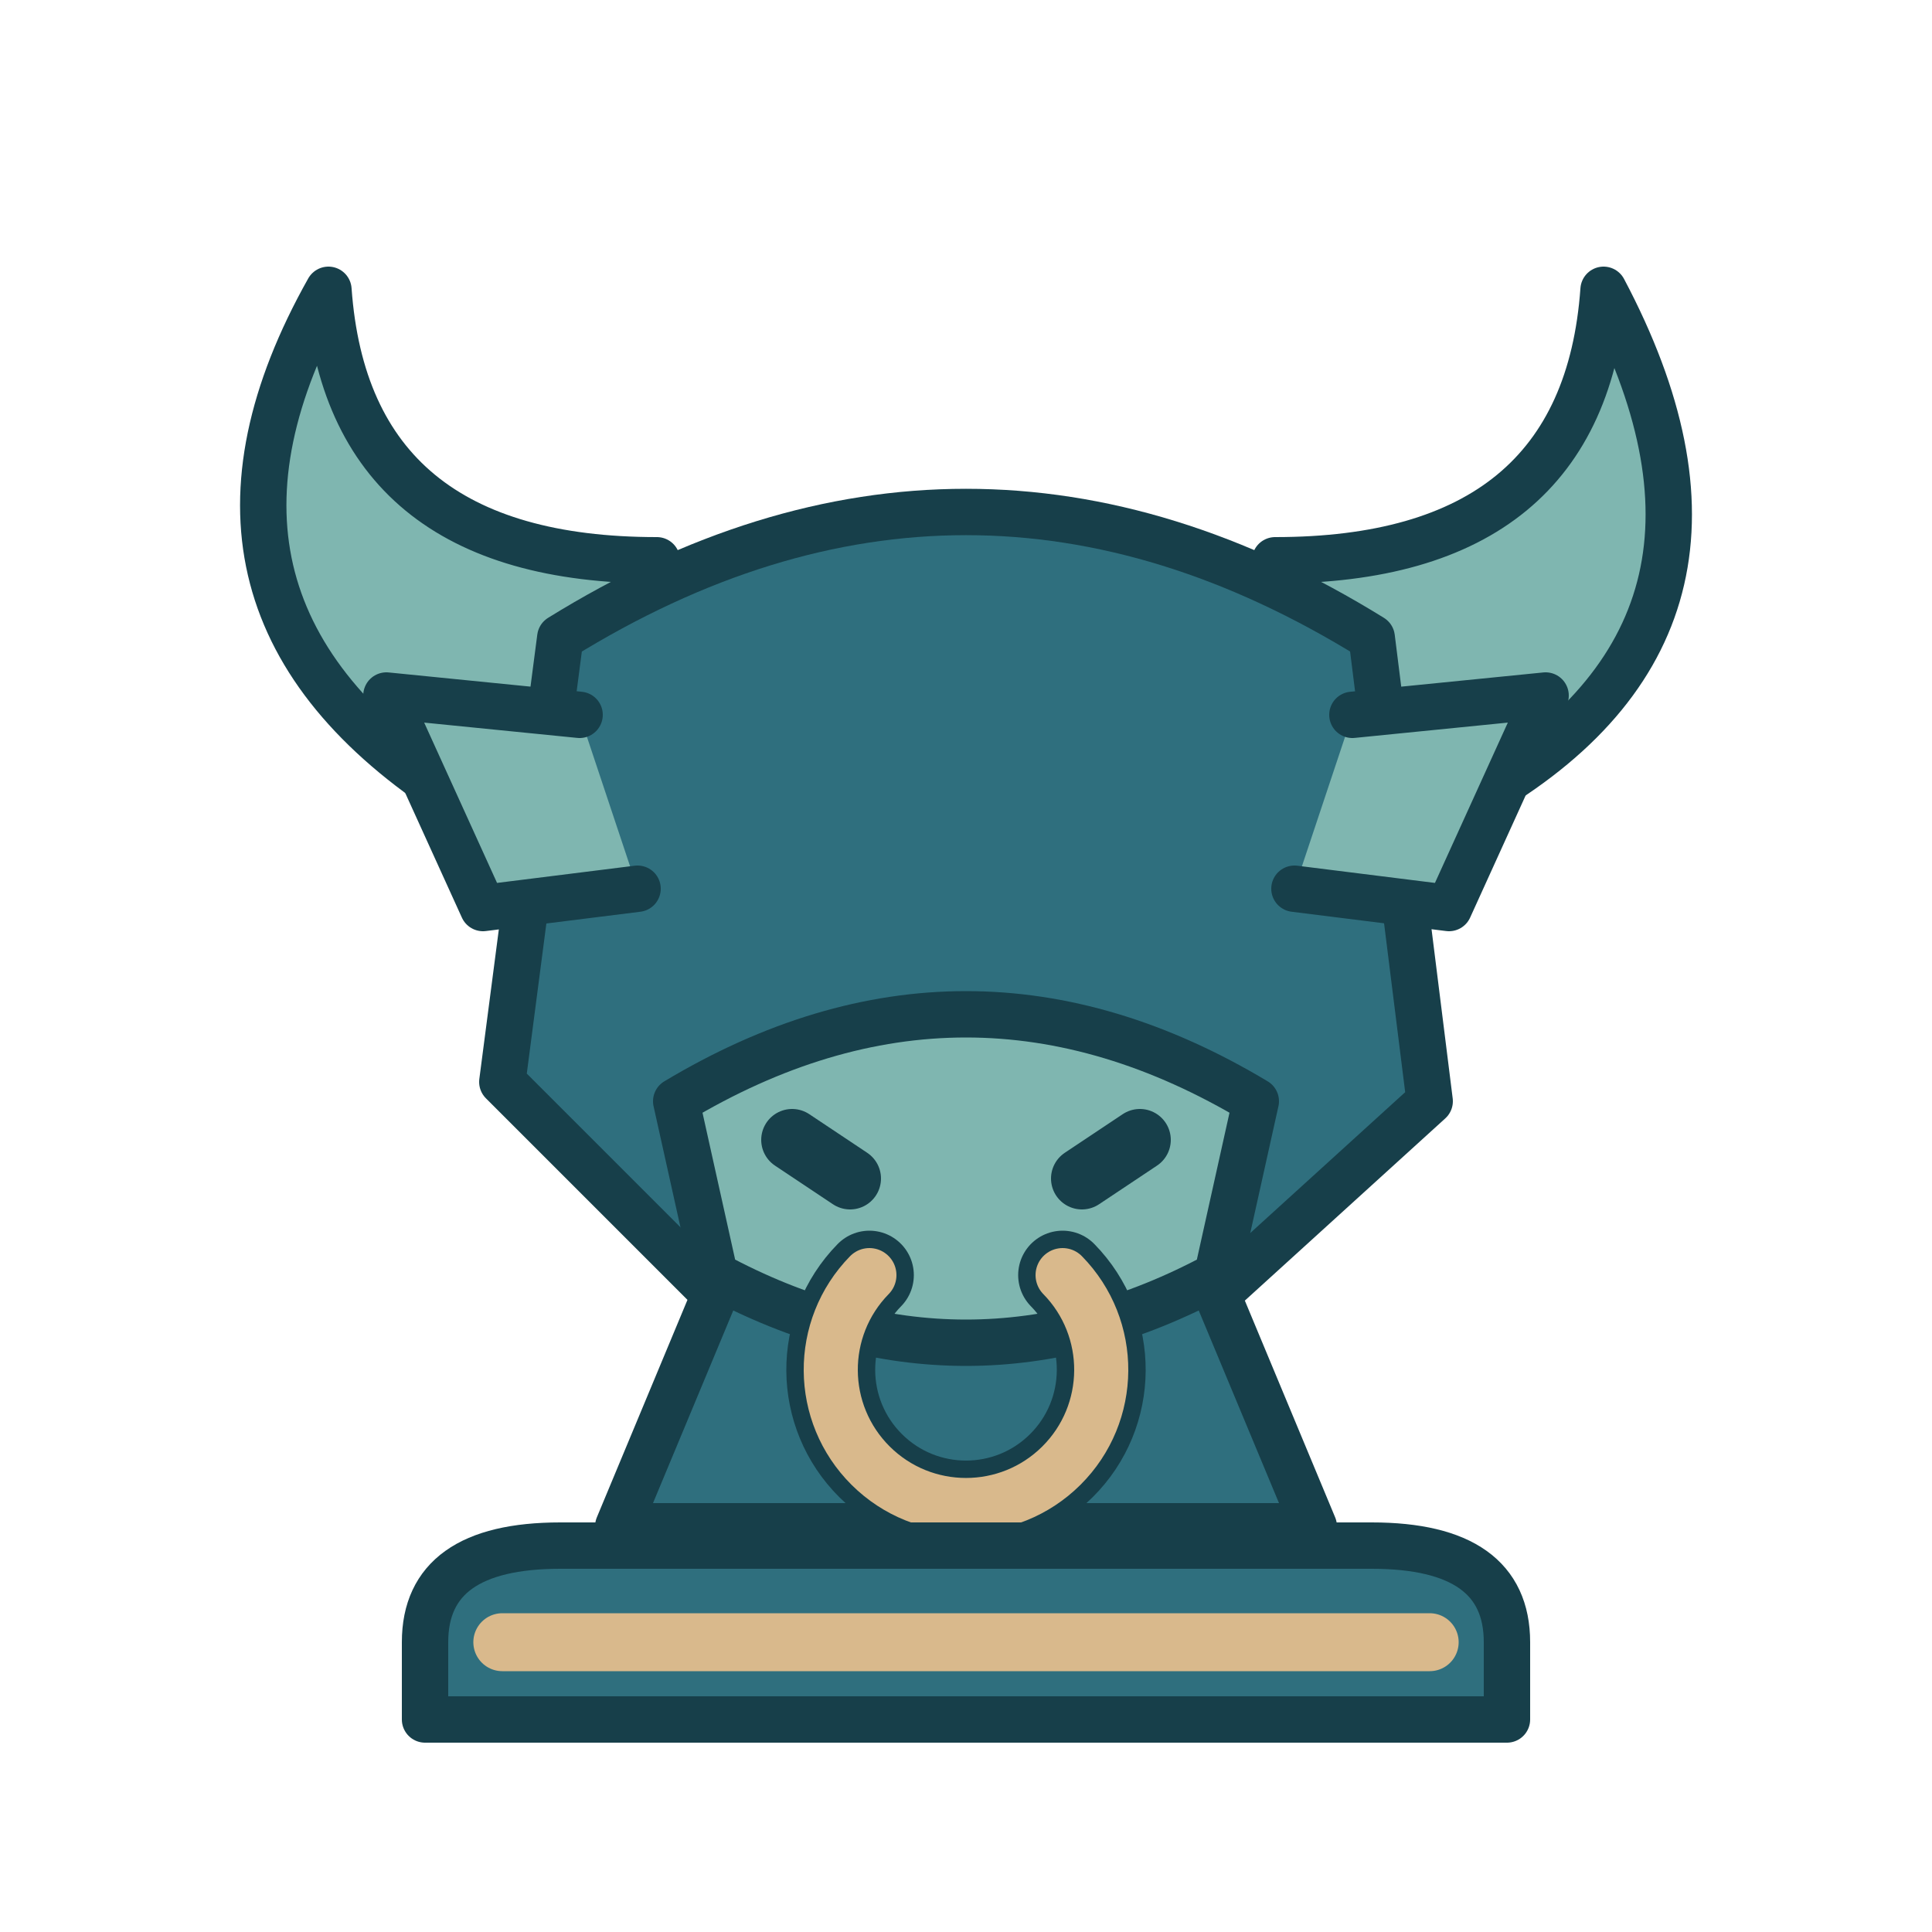
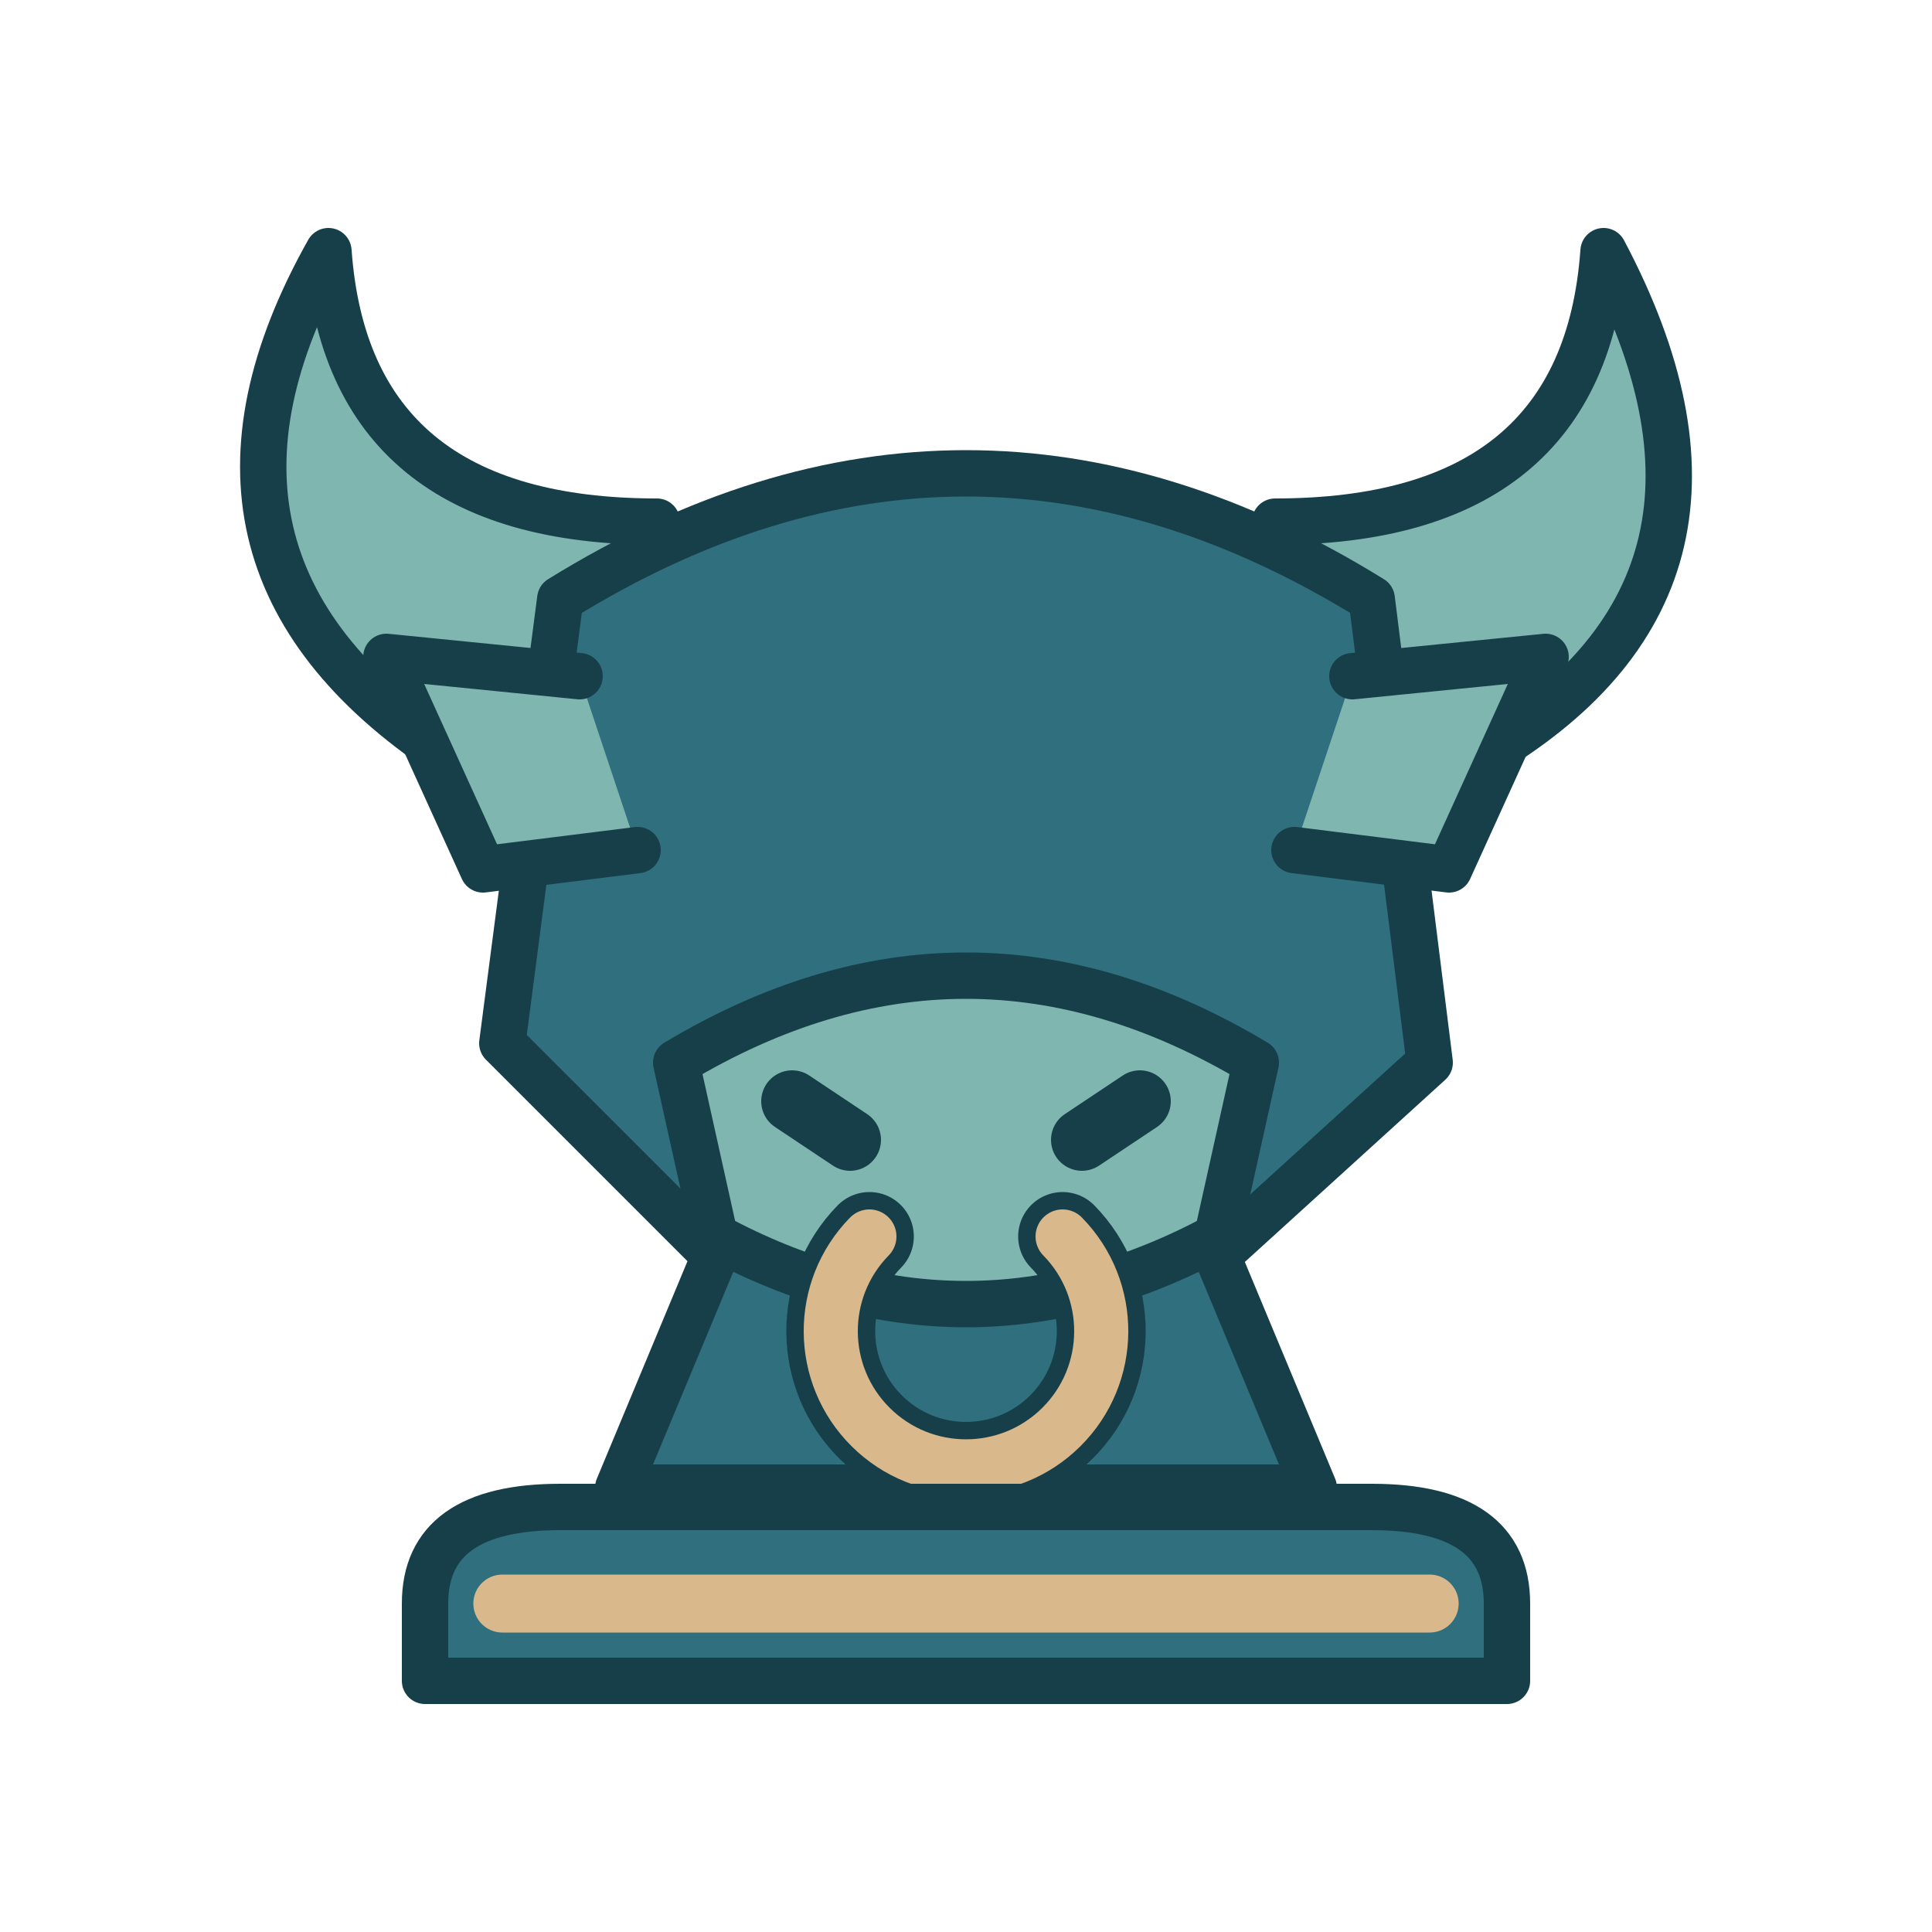
- <svg xmlns="http://www.w3.org/2000/svg" viewBox="0 0 100 100">
+ <svg xmlns="http://www.w3.org/2000/svg" viewBox="0 2 100 100">
  <g fill="#2F6F7E" stroke="#173F4A" stroke-width="2.4" stroke-linejoin="round" stroke-linecap="round">
    <path d="M23 41 Q8 31 17 15 Q18 29 34 29 M66 29 Q82 29 83 15 Q92 32 77 41" fill="#7FB6B0" />
    <path d="M29 33 Q50 20 71 33 L74 57 L63 67 L68 79 H32 L37 67 L26 56Z" />
    <path d="M30 37 L20 36 L25 47 L33 46 M70 37 L80 36 L75 47 L67 46" fill="#7FB6B0" />
    <path d="M35 57 Q50 48 65 57 L63 66 Q50 73 37 66Z" fill="#7FB6B0" />
    <path d="M41 59 L44 61 M56 61 L59 59" fill="none" stroke="#173F4A" stroke-width="3.2" />
    <path d="M45 66 A7 7 0 1 0 55 66" fill="none" stroke="#173F4A" stroke-width="4.6" />
    <path d="M45 66 A7 7 0 1 0 55 66" fill="none" stroke="#D9B98C" stroke-width="2.8" />
    <path d="M22 89 V85 Q22 80 29 80 H71 Q78 80 78 85 V89Z" />
    <path d="M26 85 H74" stroke="#D9B98C" stroke-width="3" />
  </g>
</svg>
